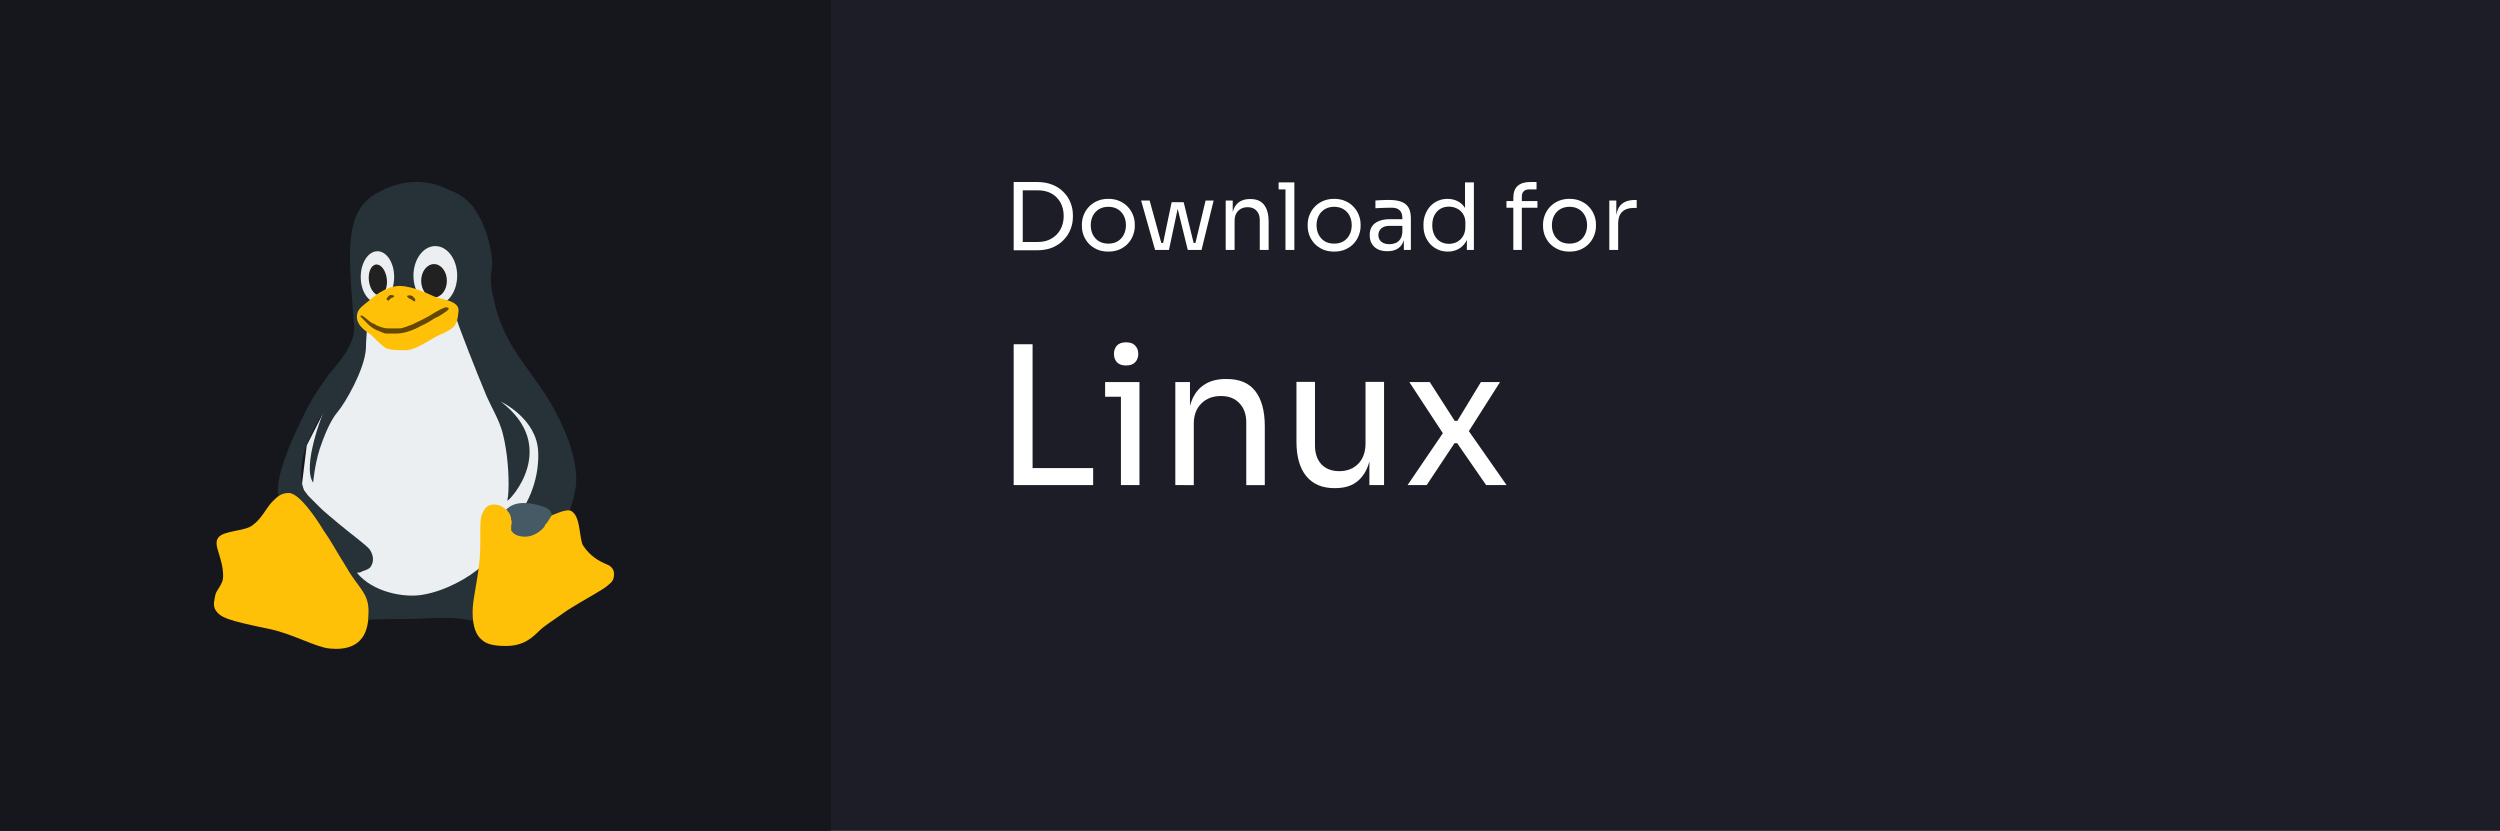
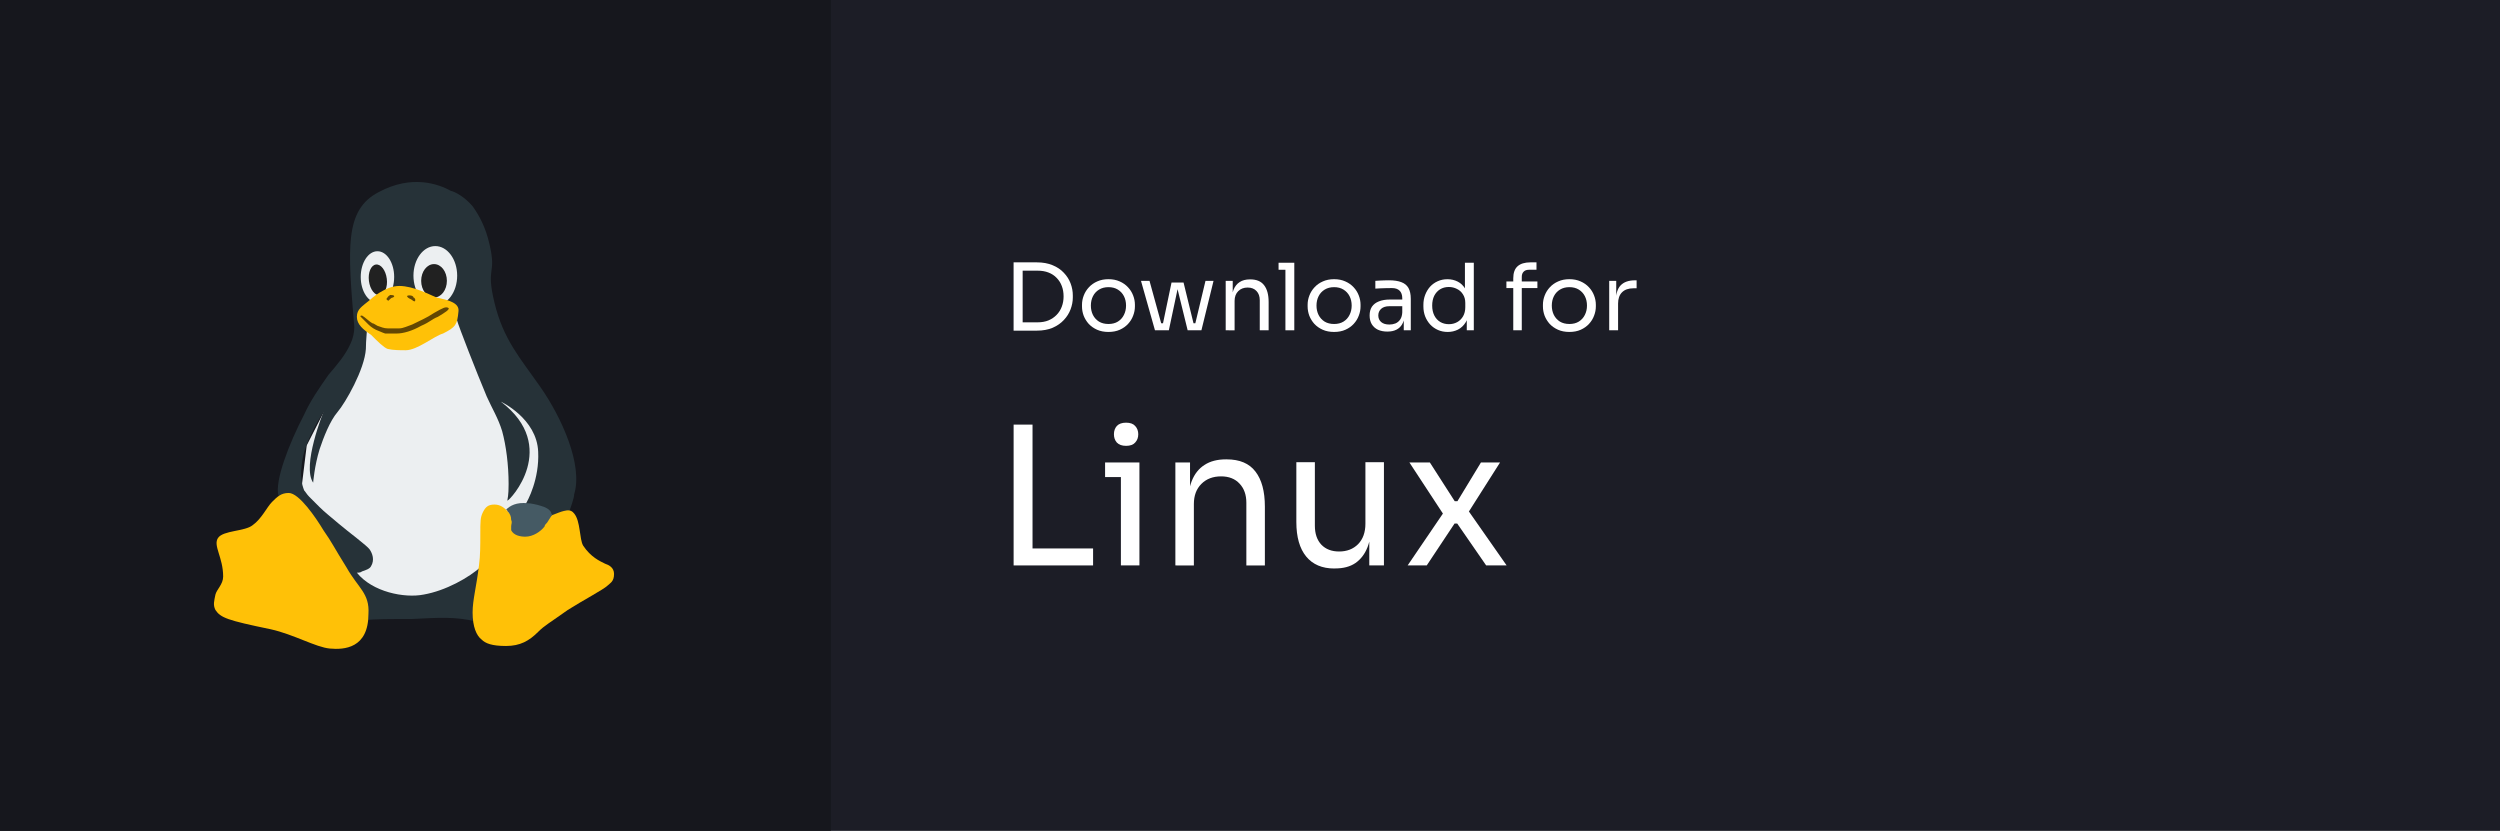
- <svg xmlns="http://www.w3.org/2000/svg" width="341.72" height="113.57" version="1.1" viewBox="0 0 90.414 30.049" id="svg56">
-   <defs id="defs60" />
-   <g transform="translate(-79.262 -63.847)" id="g54">
-     <rect x="79.262" y="63.847" width="90.414" height="30.049" fill="#1c1d26" stop-color="#000000" stroke-linecap="square" stroke-width=".916" id="rect2" />
-     <rect x="79.262" y="63.847" width="30.049" height="30.049" fill="#16171d" stop-color="#000000" stroke-linecap="square" stroke-width=".794" style="-inkscape-stroke:none;font-variation-settings:normal" id="rect4" />
-     <g aria-label="Download for" id="text10" style="font-size:3.347px;line-height:1.25;font-family:Sora;fill:#ffffff;stroke-width:0.084">
-       <path d="m 116.183,72.899 v -0.301 h 0.609 q 0.221,0 0.392,-0.07 0.174,-0.074 0.295,-0.201 0.124,-0.127 0.187,-0.298 0.064,-0.171 0.064,-0.368 0,-0.208 -0.064,-0.375 -0.064,-0.171 -0.187,-0.295 -0.12,-0.127 -0.295,-0.194 -0.171,-0.067 -0.392,-0.067 h -0.609 v -0.301 h 0.576 q 0.331,0 0.576,0.104 0.244,0.1 0.405,0.274 0.164,0.171 0.244,0.385 0.08,0.211 0.08,0.432 v 0.074 q 0,0.214 -0.08,0.428 -0.08,0.214 -0.244,0.388 -0.161,0.174 -0.405,0.281 -0.244,0.104 -0.576,0.104 z m -0.261,0 v -2.47 h 0.328 v 2.47 z" id="path7274" />
-       <path d="m 119.346,72.946 q -0.234,0 -0.412,-0.08 -0.177,-0.08 -0.301,-0.211 -0.12,-0.134 -0.184,-0.298 -0.06,-0.164 -0.06,-0.335 v -0.06 q 0,-0.171 0.064,-0.335 0.064,-0.167 0.187,-0.298 0.124,-0.134 0.301,-0.211 0.177,-0.08 0.405,-0.08 0.228,0 0.405,0.08 0.177,0.077 0.301,0.211 0.124,0.131 0.187,0.298 0.064,0.164 0.064,0.335 v 0.06 q 0,0.171 -0.064,0.335 -0.06,0.164 -0.184,0.298 -0.12,0.131 -0.298,0.211 -0.177,0.08 -0.412,0.08 z m 0,-0.288 q 0.201,0 0.341,-0.087 0.144,-0.09 0.218,-0.241 0.077,-0.151 0.077,-0.338 0,-0.191 -0.077,-0.341 -0.077,-0.151 -0.221,-0.238 -0.141,-0.087 -0.338,-0.087 -0.194,0 -0.338,0.087 -0.144,0.087 -0.221,0.238 -0.077,0.151 -0.077,0.341 0,0.187 0.074,0.338 0.077,0.151 0.218,0.241 0.144,0.087 0.345,0.087 z" id="path7276" />
-       <path d="m 121.274,72.886 0.361,-1.727 h 0.435 l 0.422,1.727 h -0.274 l -0.422,-1.72 h 0.107 l -0.365,1.72 z m -0.164,0 v -0.254 h 0.372 v 0.254 z m -0.074,0 -0.505,-1.787 h 0.308 l 0.492,1.787 z m 1.248,0 v -0.254 h 0.372 v 0.254 z m 0.151,0 0.428,-1.787 h 0.291 l -0.438,1.787 z" id="path7278" />
-       <path d="m 123.59,72.886 v -1.787 h 0.254 v 0.766 h -0.04 q 0,-0.264 0.07,-0.445 0.074,-0.184 0.221,-0.278 0.147,-0.097 0.372,-0.097 h 0.013 q 0.338,0 0.499,0.211 0.164,0.211 0.164,0.609 v 1.021 h -0.321 V 71.798 q 0,-0.208 -0.117,-0.331 -0.117,-0.127 -0.321,-0.127 -0.211,0 -0.341,0.131 -0.131,0.131 -0.131,0.348 v 1.068 z" id="path7280" />
-       <path d="m 125.752,72.886 v -2.443 h 0.321 v 2.443 z m -0.248,-2.189 v -0.254 h 0.569 v 0.254 z" id="path7282" />
-       <path d="m 127.512,72.946 q -0.234,0 -0.412,-0.08 -0.177,-0.08 -0.301,-0.211 -0.12,-0.134 -0.184,-0.298 -0.06,-0.164 -0.06,-0.335 v -0.06 q 0,-0.171 0.064,-0.335 0.064,-0.167 0.187,-0.298 0.124,-0.134 0.301,-0.211 0.177,-0.08 0.405,-0.08 0.228,0 0.405,0.08 0.177,0.077 0.301,0.211 0.124,0.131 0.187,0.298 0.064,0.164 0.064,0.335 v 0.06 q 0,0.171 -0.064,0.335 -0.06,0.164 -0.184,0.298 -0.12,0.131 -0.298,0.211 -0.177,0.08 -0.412,0.08 z m 0,-0.288 q 0.201,0 0.341,-0.087 0.144,-0.09 0.218,-0.241 0.077,-0.151 0.077,-0.338 0,-0.191 -0.077,-0.341 -0.077,-0.151 -0.221,-0.238 -0.141,-0.087 -0.338,-0.087 -0.194,0 -0.338,0.087 -0.144,0.087 -0.221,0.238 -0.077,0.151 -0.077,0.341 0,0.187 0.074,0.338 0.077,0.151 0.218,0.241 0.144,0.087 0.345,0.087 z" id="path7284" />
-       <path d="m 130.033,72.886 v -0.536 h -0.054 V 71.731 q 0,-0.184 -0.097,-0.278 -0.094,-0.094 -0.278,-0.094 -0.104,0 -0.214,0.003 -0.11,0.003 -0.211,0.007 -0.1,0.003 -0.174,0.01 v -0.281 q 0.074,-0.007 0.154,-0.01 0.084,-0.007 0.171,-0.007 0.087,-0.003 0.167,-0.003 0.274,0 0.448,0.067 0.174,0.064 0.258,0.211 0.084,0.147 0.084,0.398 v 1.131 z m -0.586,0.047 q -0.201,0 -0.348,-0.067 -0.144,-0.07 -0.224,-0.201 -0.077,-0.131 -0.077,-0.315 0,-0.191 0.084,-0.318 0.087,-0.127 0.251,-0.191 0.164,-0.067 0.395,-0.067 h 0.485 v 0.241 h -0.499 q -0.194,0 -0.298,0.094 -0.104,0.094 -0.104,0.241 0,0.147 0.104,0.238 0.104,0.09 0.298,0.09 0.114,0 0.218,-0.04 0.104,-0.044 0.171,-0.141 0.07,-0.1 0.077,-0.274 l 0.087,0.127 q -0.017,0.191 -0.094,0.321 -0.074,0.127 -0.208,0.194 -0.131,0.067 -0.318,0.067 z" id="path7286" />
-       <path d="m 131.623,72.946 q -0.191,0 -0.351,-0.07 -0.161,-0.07 -0.281,-0.197 -0.117,-0.127 -0.184,-0.295 -0.064,-0.167 -0.064,-0.361 v -0.06 q 0,-0.191 0.064,-0.358 0.064,-0.167 0.177,-0.295 0.117,-0.127 0.274,-0.197 0.161,-0.074 0.355,-0.074 0.204,0 0.372,0.087 0.167,0.084 0.274,0.264 0.107,0.181 0.12,0.469 l -0.134,-0.214 v -1.202 h 0.321 v 2.443 h -0.254 v -0.793 h 0.094 q -0.013,0.305 -0.127,0.495 -0.114,0.187 -0.288,0.274 -0.171,0.084 -0.368,0.084 z m 0.043,-0.281 q 0.164,0 0.298,-0.074 0.134,-0.074 0.214,-0.211 0.08,-0.141 0.08,-0.328 V 71.898 q 0,-0.184 -0.084,-0.311 -0.08,-0.131 -0.218,-0.197 -0.134,-0.07 -0.295,-0.07 -0.177,0 -0.315,0.084 -0.134,0.084 -0.211,0.234 -0.074,0.151 -0.074,0.355 0,0.204 0.077,0.358 0.077,0.151 0.214,0.234 0.137,0.08 0.311,0.08 z" id="path7288" />
-       <path d="m 133.992,72.886 v -1.878 q 0,-0.298 0.157,-0.438 0.157,-0.141 0.462,-0.141 h 0.221 v 0.268 h -0.274 q -0.124,0 -0.191,0.07 -0.067,0.067 -0.067,0.187 v 1.931 z m -0.248,-1.526 v -0.241 h 1.121 v 0.241 z" id="path7290" />
-       <path d="m 136.024,72.946 q -0.234,0 -0.412,-0.08 -0.177,-0.08 -0.301,-0.211 -0.12,-0.134 -0.184,-0.298 -0.06,-0.164 -0.06,-0.335 v -0.06 q 0,-0.171 0.064,-0.335 0.064,-0.167 0.187,-0.298 0.124,-0.134 0.301,-0.211 0.177,-0.08 0.405,-0.08 0.228,0 0.405,0.08 0.177,0.077 0.301,0.211 0.124,0.131 0.187,0.298 0.064,0.164 0.064,0.335 v 0.06 q 0,0.171 -0.064,0.335 -0.06,0.164 -0.184,0.298 -0.12,0.131 -0.298,0.211 -0.177,0.08 -0.412,0.08 z m 0,-0.288 q 0.201,0 0.341,-0.087 0.144,-0.09 0.218,-0.241 0.077,-0.151 0.077,-0.338 0,-0.191 -0.077,-0.341 -0.077,-0.151 -0.221,-0.238 -0.141,-0.087 -0.338,-0.087 -0.194,0 -0.338,0.087 -0.144,0.087 -0.221,0.238 -0.077,0.151 -0.077,0.341 0,0.187 0.074,0.338 0.077,0.151 0.218,0.241 0.144,0.087 0.345,0.087 z" id="path7292" />
-       <path d="m 137.463,72.886 v -1.787 h 0.254 v 0.736 h -0.013 q 0,-0.392 0.171,-0.572 0.174,-0.184 0.519,-0.184 h 0.06 v 0.288 h -0.114 q -0.268,0 -0.412,0.144 -0.144,0.141 -0.144,0.408 v 0.967 z" id="path7294" />
+ <svg xmlns="http://www.w3.org/2000/svg" width="341.72" height="113.57" version="1.1" viewBox="0 0 90.414 30.049">
+   <g transform="translate(-79.262 -63.847)">
+     <rect x="79.262" y="63.847" width="90.414" height="30.049" fill="#1c1d26" stop-color="#000000" stroke-linecap="square" stroke-width=".916" />
+     <rect x="79.262" y="63.847" width="30.049" height="30.049" fill="#16171d" stop-color="#000000" stroke-linecap="square" stroke-width=".794" style="-inkscape-stroke:none;font-variation-settings:normal" />
+     <g transform="translate(0 2.9062)" fill="#fff">
+       <g stroke-width=".084" aria-label="Download for">
+         <path d="m116.18 72.899v-.301h.609q.221 0 .392-.07.174-.074.295-.201.124-.127.187-.298.064-.171.064-.368 0-.208-.064-.375-.064-.171-.187-.295-.12-.127-.295-.194-.171-.067-.392-.067h-.609v-.301h.576q.331 0 .576.104.244.1.405.274.164.171.244.385.08.211.08.432v.074q0 .214-.08.428t-.244.388q-.161.174-.405.281-.244.104-.576.104zm-.261 0v-2.47h.328v2.47z" />
+         <path d="m119.35 72.946q-.234 0-.412-.08t-.301-.211q-.12-.134-.184-.298-.06-.164-.06-.335v-.06q0-.171.064-.335.064-.167.187-.298.124-.134.301-.211.177-.08.405-.08.228 0 .405.08.177.077.301.211.124.131.187.298.064.164.064.335v.06q0 .171-.064.335-.06.164-.184.298-.12.131-.298.211-.177.08-.412.08zm0-.288q.201 0 .341-.087.144-.09.218-.241.077-.151.077-.338 0-.191-.077-.341t-.221-.238q-.141-.087-.338-.087-.194 0-.338.087t-.221.238q-.077.151-.077.341 0 .187.074.338.077.151.218.241.144.087.345.087z" />
+         <path d="m121.27 72.886.361-1.727h.435l.422 1.727h-.274l-.422-1.72h.107l-.365 1.72zm-.164 0v-.254h.372v.254zm-.074 0-.505-1.787h.308l.492 1.787zm1.248 0v-.254h.372v.254zm.151 0 .428-1.787h.291l-.438 1.787z" />
+         <path d="m123.59 72.886v-1.787h.254v.766h-.04q0-.264.07-.445.074-.184.221-.278.147-.097.372-.097h.013q.338 0 .499.211.164.211.164.609v1.021h-.321v-1.088q0-.208-.117-.331-.117-.127-.321-.127-.211 0-.341.131t-.131.348v1.068z" />
+         <path d="m125.75 72.886v-2.443h.321v2.443zm-.248-2.189v-.254h.569v.254z" />
+         <path d="m127.51 72.946q-.234 0-.412-.08t-.301-.211q-.12-.134-.184-.298-.06-.164-.06-.335v-.06q0-.171.064-.335.064-.167.187-.298.124-.134.301-.211.177-.08.405-.08.228 0 .405.08.177.077.301.211.124.131.187.298.064.164.064.335v.06q0 .171-.064.335-.06.164-.184.298-.12.131-.298.211-.177.08-.412.08zm0-.288q.201 0 .341-.087.144-.09.218-.241.077-.151.077-.338 0-.191-.077-.341t-.221-.238q-.141-.087-.338-.087-.194 0-.338.087t-.221.238q-.077.151-.077.341 0 .187.074.338.077.151.218.241.144.087.345.087z" />
+         <path d="m130.03 72.886v-.536h-.054v-.619q0-.184-.097-.278-.094-.094-.278-.094-.104 0-.214.003t-.211.007q-.1.003-.174.01v-.281q.074-.007.154-.01.084-.007.171-.007.087-.003.167-.003.274 0 .448.067.174.064.258.211.084.147.084.398v1.131zm-.586.047q-.201 0-.348-.067-.144-.07-.224-.201-.077-.131-.077-.315 0-.191.084-.318.087-.127.251-.191.164-.067.395-.067h.485v.241h-.499q-.194 0-.298.094-.104.094-.104.241 0 .147.104.238.104.09.298.09.114 0 .218-.04.104-.044.171-.141.07-.1.077-.274l.087.127q-.017.191-.094.321-.074.127-.208.194-.131.067-.318.067z" />
+         <path d="m131.62 72.946q-.191 0-.351-.07-.161-.07-.281-.197-.117-.127-.184-.295-.064-.167-.064-.361v-.06q0-.191.064-.358t.177-.295q.117-.127.274-.197.161-.074.355-.074.204 0 .372.087.167.084.274.264.107.181.12.469l-.134-.214v-1.202h.321v2.443h-.254v-.793h.094q-.013.305-.127.495-.114.187-.288.274-.171.084-.368.084zm.043-.281q.164 0 .298-.074t.214-.211q.08-.141.08-.328v-.154q0-.184-.084-.311-.08-.131-.218-.197-.134-.07-.295-.07-.177 0-.315.084-.134.084-.211.234-.074.151-.074.355t.077.358q.077.151.214.234.137.08.311.08z" />
+         <path d="m133.99 72.886v-1.878q0-.298.157-.438t.462-.141h.221v.268h-.274q-.124 0-.191.07-.067.067-.067.187v1.931zm-.248-1.526v-.241h1.121v.241z" />
+         <path d="m136.02 72.946q-.234 0-.412-.08t-.301-.211q-.12-.134-.184-.298-.06-.164-.06-.335v-.06q0-.171.064-.335.064-.167.187-.298.124-.134.301-.211.177-.08.405-.08.228 0 .405.08.177.077.301.211.124.131.187.298.064.164.064.335v.06q0 .171-.064.335-.06.164-.184.298-.12.131-.298.211-.177.08-.412.08zm0-.288q.201 0 .341-.087.144-.09.218-.241.077-.151.077-.338 0-.191-.077-.341t-.221-.238q-.141-.087-.338-.087-.194 0-.338.087t-.221.238q-.077.151-.077.341 0 .187.074.338.077.151.218.241.144.087.345.087z" />
+         <path d="m137.46 72.886v-1.787h.254v.736h-.013q0-.392.171-.572.174-.184.519-.184h.06v.288h-.114q-.268 0-.412.144-.144.141-.144.408v.967z" />
+       </g>
+       <g stroke-width=".174" aria-label="Linux">
+         <path d="m115.92 81.39v-5.093h.684v5.093zm.544 0v-.614h2.33v.614z" />
+         <path d="m119.8 81.39v-3.725h.67v3.725zm-.572-3.195v-.53h1.242v.53zm.76-1.13q-.223 0-.335-.119-.105-.119-.105-.3 0-.181.105-.3.112-.119.335-.119.223 0 .328.119.112.119.112.3 0 .181-.112.3-.105.119-.328.119z" />
+         <path d="m121.77 81.39v-3.725h.53v1.598h-.084q0-.551.147-.928.153-.384.46-.579.307-.202.774-.202h.028q.705 0 1.04.44.342.44.342 1.27v2.128h-.67v-2.267q0-.433-.244-.691-.244-.265-.67-.265-.44 0-.712.272-.272.272-.272.726v2.225z" />
+         <path d="m127.52 81.501q-.663 0-1.019-.433-.356-.433-.356-1.249v-2.163h.67v2.295q0 .44.237.691.237.244.642.244.419 0 .684-.265.265-.272.265-.74v-2.225h.67v3.732h-.53v-1.598h.084q0 .551-.146.935-.147.377-.44.579-.286.195-.733.195z" />
+         <path d="m130.17 81.39 1.333-1.96-.021.14-1.249-1.905h.74l.9 1.402h.098l.851-1.402h.691l-1.179 1.856.021-.126 1.395 1.995h-.74l-1.046-1.514h-.098l-1.005 1.514z" />
+       </g>
    </g>
-     <g aria-label="Linux" id="text16" style="font-size:6.976px;line-height:1.25;font-family:Sora;fill:#ffffff;stroke-width:0.174">
-       <path d="m 115.922,81.39 v -5.093 h 0.684 v 5.093 z m 0.544,0 v -0.614 h 2.33 v 0.614 z" id="path7297" />
-       <path d="m 119.801,81.39 v -3.725 h 0.67 v 3.725 z m -0.572,-3.195 v -0.53 h 1.242 v 0.53 z m 0.76,-1.13 q -0.223,0 -0.335,-0.119 -0.105,-0.119 -0.105,-0.3 0,-0.181 0.105,-0.3 0.112,-0.119 0.335,-0.119 0.223,0 0.328,0.119 0.112,0.119 0.112,0.3 0,0.181 -0.112,0.3 -0.105,0.119 -0.328,0.119 z" id="path7299" />
-       <path d="m 121.768,81.39 v -3.725 h 0.53 v 1.598 h -0.084 q 0,-0.551 0.147,-0.928 0.153,-0.384 0.46,-0.579 0.307,-0.202 0.774,-0.202 h 0.028 q 0.705,0 1.039,0.44 0.342,0.44 0.342,1.27 v 2.128 h -0.67 v -2.267 q 0,-0.433 -0.244,-0.691 -0.244,-0.265 -0.67,-0.265 -0.44,0 -0.712,0.272 -0.272,0.272 -0.272,0.726 v 2.225 z" id="path7301" />
-       <path d="m 127.524,81.501 q -0.663,0 -1.019,-0.433 -0.356,-0.433 -0.356,-1.249 V 77.657 h 0.67 v 2.295 q 0,0.44 0.237,0.691 0.237,0.244 0.642,0.244 0.419,0 0.684,-0.265 0.265,-0.272 0.265,-0.739 V 77.657 h 0.67 v 3.732 h -0.53 v -1.598 h 0.084 q 0,0.551 -0.146,0.935 -0.147,0.377 -0.44,0.579 -0.286,0.195 -0.733,0.195 z" id="path7303" />
-       <path d="m 130.168,81.39 1.333,-1.96 -0.021,0.14 -1.249,-1.905 h 0.74 l 0.9,1.402 h 0.098 l 0.851,-1.402 h 0.691 l -1.179,1.856 0.021,-0.126 1.395,1.995 h -0.74 l -1.046,-1.514 h -0.098 l -1.005,1.514 z" id="path7305" />
-     </g>
-     <g transform="matrix(.46503 0 0 .46503 82.868 66.748)" id="g52">
-       <polygon points="16.1 28.4 15.6 32.5 17.4 38.3 21.5 40.6 27.7 40.6 33.5 36.2 36.1 29.3 30.1 22 28.4 17.9 20.1 18.2 20.2 20.5 18.6 23.5" fill="#eceff1" id="polygon18" />
-       <path d="m34.3 23.9c-1.6-2.3-2.9-3.7-3.6-6.6s.2-2.1-.4-4.6c-.3-1.3-.8-2.2-1.3-2.9-.6-.7-1.3-1.1-1.7-1.2-.9-.5-3-1.3-5.6.1-2.7 1.4-2.4 4.4-1.9 10.5 0 .4-.1.9-.3 1.3-.4.9-1.1 1.7-1.7 2.4-.7 1-1.4 2-1.9 3.1-1.2 2.3-2.3 5.2-2 6.3.5-.1 6.8 9.5 6.8 9.7.4-.1 2.1-.1 3.6-.1 2.1-.1 3.3-.2 5 .2 0-.3-.1-.6-.1-.9 0-.6.1-1.1.2-1.8.1-.5.2-1 .3-1.6-1 .9-2.8 1.9-4.5 2.2-1.5.3-4-.2-5.2-1.7.1 0 .3 0 .4-.1.3-.1.6-.2.7-.4.3-.5.1-1-.1-1.3s-1.7-1.4-2.4-2-1.1-.9-1.5-1.3l-.8-.8c-.2-.2-.3-.4-.4-.5-.2-.5-.3-1.1-.2-1.9.1-1.1.5-2 1-3 .2-.4.7-1.2.7-1.2s-1.7 4.2-.8 5.5c0 0 .1-1.3.5-2.6.3-.9.8-2.2 1.4-2.9s2.1-3.3 2.2-4.9c0-.7.1-1.4.1-1.9-.4-.4 6.6-1.4 7-.3.1.4 1.5 4 2.3 5.9.4.9.9 1.7 1.2 2.7.3 1.1.5 2.6.5 4.1 0 .3 0 .8-.1 1.3.2 0 4.1-4.2-.5-7.7 0 0 2.8 1.3 2.9 3.9.1 2.1-.8 3.8-1 4.1.1 0 2.1.9 2.2.9.4 0 1.2-.3 1.2-.3.1-.3.4-1.1.4-1.4.7-2.3-1-6-2.6-8.3z" fill="#263238" id="path20" />
-       <g fill="#eceff1" id="g26">
-         <ellipse cx="21.6" cy="15.3" rx="1.3" ry="2" id="ellipse22" />
-         <ellipse cx="26.1" cy="15.2" rx="1.7" ry="2.3" id="ellipse24" />
+     <g transform="matrix(.46503 0 0 .46503 82.868 66.748)">
+       <polygon points="16.1 28.4 15.6 32.5 17.4 38.3 21.5 40.6 27.7 40.6 33.5 36.2 36.1 29.3 30.1 22 28.4 17.9 20.1 18.2 20.2 20.5 18.6 23.5" fill="#eceff1" />
+       <path d="m34.3 23.9c-1.6-2.3-2.9-3.7-3.6-6.6s.2-2.1-.4-4.6c-.3-1.3-.8-2.2-1.3-2.9-.6-.7-1.3-1.1-1.7-1.2-.9-.5-3-1.3-5.6.1-2.7 1.4-2.4 4.4-1.9 10.5 0 .4-.1.9-.3 1.3-.4.9-1.1 1.7-1.7 2.4-.7 1-1.4 2-1.9 3.1-1.2 2.3-2.3 5.2-2 6.3.5-.1 6.8 9.5 6.8 9.7.4-.1 2.1-.1 3.6-.1 2.1-.1 3.3-.2 5 .2 0-.3-.1-.6-.1-.9 0-.6.1-1.1.2-1.8.1-.5.2-1 .3-1.6-1 .9-2.8 1.9-4.5 2.2-1.5.3-4-.2-5.2-1.7.1 0 .3 0 .4-.1.3-.1.6-.2.7-.4.3-.5.1-1-.1-1.3s-1.7-1.4-2.4-2-1.1-.9-1.5-1.3l-.8-.8c-.2-.2-.3-.4-.4-.5-.2-.5-.3-1.1-.2-1.9.1-1.1.5-2 1-3 .2-.4.7-1.2.7-1.2s-1.7 4.2-.8 5.5c0 0 .1-1.3.5-2.6.3-.9.8-2.2 1.4-2.9s2.1-3.3 2.2-4.9c0-.7.1-1.4.1-1.9-.4-.4 6.6-1.4 7-.3.1.4 1.5 4 2.3 5.9.4.9.9 1.7 1.2 2.7.3 1.1.5 2.6.5 4.1 0 .3 0 .8-.1 1.3.2 0 4.1-4.2-.5-7.7 0 0 2.8 1.3 2.9 3.9.1 2.1-.8 3.8-1 4.1.1 0 2.1.9 2.2.9.4 0 1.2-.3 1.2-.3.1-.3.4-1.1.4-1.4.7-2.3-1-6-2.6-8.3z" fill="#263238" />
+       <g fill="#eceff1">
+         <ellipse cx="21.6" cy="15.3" rx="1.3" ry="2" />
+         <ellipse cx="26.1" cy="15.2" rx="1.7" ry="2.3" />
      </g>
-       <g fill="#212121" id="g32">
-         <ellipse transform="matrix(-.1254 -.9921 .9921 -.1254 8.9754 38.997)" cx="21.7" cy="15.5" rx="1.2" ry=".7" id="ellipse28" />
-         <ellipse cx="26" cy="15.6" rx="1" ry="1.3" id="ellipse30" />
+       <g fill="#212121">
+         <ellipse transform="matrix(-.1254 -.9921 .9921 -.1254 8.9754 38.997)" cx="21.7" cy="15.5" rx="1.2" ry=".7" />
+         <ellipse cx="26" cy="15.6" rx="1" ry="1.3" />
      </g>
-       <g fill="#ffc107" id="g40">
-         <path d="m39.3 37.6c-.4-.2-1.1-.5-1.7-1.4-.3-.5-.2-1.9-.7-2.5-.3-.4-.7-.2-.8-.2-.9.2-3 1.6-4.4 0-.2-.2-.5-.5-1-.5s-.7.2-.9.6-.2.7-.2 1.7c0 .8 0 1.7-.1 2.4-.2 1.7-.5 2.7-.5 3.7 0 1.1.3 1.8.7 2.1.3.3.8.5 1.9.5s1.8-.4 2.5-1.1c.5-.5.9-.7 2.3-1.7 1.1-.7 2.8-1.6 3.1-1.9.2-.2.5-.3.5-.9 0-.5-.4-.7-.7-.8z" id="path34" />
-         <path d="m19.2 37.9c-1-1.6-1.1-1.9-1.8-2.9-.6-1-1.9-2.9-2.7-2.9-.6 0-.9.3-1.3.7s-.8 1.3-1.5 1.8c-.6.5-2.3.4-2.7 1s.4 1.5.4 3c0 .6-.5 1-.6 1.4-.1.5-.2.8 0 1.2.4.6.9.8 4.3 1.5 1.8.4 3.5 1.4 4.6 1.5s3 0 3-2.7c.1-1.6-.8-2-1.7-3.6z" id="path36" />
-         <path d="m21.1 19.8c-.6-.4-1.1-.8-1.1-1.4s.4-.8 1-1.3c.1-.1 1.2-1.1 2.3-1.1s2.4.7 2.9.9c.9.2 1.8.4 1.7 1.1-.1 1-.2 1.2-1.2 1.7-.7.2-2 1.3-2.9 1.3-.4 0-1 0-1.4-.1-.3-.1-.8-.6-1.3-1.1z" id="path38" />
+       <g fill="#ffc107">
+         <path d="m39.3 37.6c-.4-.2-1.1-.5-1.7-1.4-.3-.5-.2-1.9-.7-2.5-.3-.4-.7-.2-.8-.2-.9.2-3 1.6-4.4 0-.2-.2-.5-.5-1-.5s-.7.2-.9.6-.2.7-.2 1.7c0 .8 0 1.7-.1 2.4-.2 1.7-.5 2.7-.5 3.7 0 1.1.3 1.8.7 2.1.3.3.8.5 1.9.5s1.8-.4 2.5-1.1c.5-.5.9-.7 2.3-1.7 1.1-.7 2.8-1.6 3.1-1.9.2-.2.5-.3.5-.9 0-.5-.4-.7-.7-.8z" />
+         <path d="m19.2 37.9c-1-1.6-1.1-1.9-1.8-2.9-.6-1-1.9-2.9-2.7-2.9-.6 0-.9.3-1.3.7s-.8 1.3-1.5 1.8c-.6.5-2.3.4-2.7 1s.4 1.5.4 3c0 .6-.5 1-.6 1.4-.1.5-.2.8 0 1.2.4.6.9.8 4.3 1.5 1.8.4 3.5 1.4 4.6 1.5s3 0 3-2.7c.1-1.6-.8-2-1.7-3.6z" />
+         <path d="m21.1 19.8c-.6-.4-1.1-.8-1.1-1.4s.4-.8 1-1.3c.1-.1 1.2-1.1 2.3-1.1s2.4.7 2.9.9c.9.2 1.8.4 1.7 1.1-.1 1-.2 1.2-1.2 1.7-.7.2-2 1.3-2.9 1.3-.4 0-1 0-1.4-.1-.3-.1-.8-.6-1.3-1.1z" />
      </g>
-       <g fill="#634703" id="g48">
-         <path d="m20.9 19c.2.2.5.4.8.5.2.1.5.2.5.2h.9c.5 0 1.2-.2 1.9-.6.7-.3.8-.5 1.3-.7.5-.3 1-.6.8-.7s-.4 0-1.1.4c-.6.4-1.1.6-1.7.9-.3.1-.7.3-1 .3h-.9c-.3 0-.5-.1-.8-.2-.2-.1-.3-.2-.4-.2-.2-.1-.6-.5-.8-.6 0 0-.2 0-.1.1l.6.6z" id="path42" />
-         <path d="m23.9 16.8c.1.2.3.2.4.3s.2.1.2.1c.1-.1 0-.3-.1-.3 0-.2-.5-.2-.5-.1z" id="path44" />
-         <path d="m22.3 17c0 .1.2.2.2.1.1-.1.2-.2.3-.2.2-.1.1-.2-.2-.2-.2.1-.2.2-.3.3z" id="path46" />
+       <g fill="#634703">
+         <path d="m20.9 19c.2.2.5.4.8.5.2.1.5.2.5.2h.9c.5 0 1.2-.2 1.9-.6.7-.3.8-.5 1.3-.7.5-.3 1-.6.8-.7s-.4 0-1.1.4c-.6.4-1.1.6-1.7.9-.3.1-.7.3-1 .3h-.9c-.3 0-.5-.1-.8-.2-.2-.1-.3-.2-.4-.2-.2-.1-.6-.5-.8-.6 0 0-.2 0-.1.1l.6.6z" />
+         <path d="m23.9 16.8c.1.2.3.2.4.3s.2.1.2.1c.1-.1 0-.3-.1-.3 0-.2-.5-.2-.5-.1z" />
+         <path d="m22.3 17c0 .1.2.2.2.1.1-.1.2-.2.3-.2.2-.1.1-.2-.2-.2-.2.1-.2.2-.3.3z" />
      </g>
-       <path d="m32 34.7v.3c.2.4.7.5 1.1.5.6 0 1.2-.4 1.5-.8 0-.1.1-.2.2-.3.2-.3.3-.5.4-.6 0 0-.1-.1-.1-.2-.1-.2-.4-.4-.8-.5-.3-.1-.8-.2-1-.2-.9-.1-1.4.2-1.7.5 0 0 .1 0 .1.1.2.2.3.4.3.7.1.2 0 .3 0 .5z" fill="#455a64" id="path50" />
+       <path d="m32 34.7v.3c.2.4.7.5 1.1.5.6 0 1.2-.4 1.5-.8 0-.1.1-.2.2-.3.2-.3.3-.5.4-.6 0 0-.1-.1-.1-.2-.1-.2-.4-.4-.8-.5-.3-.1-.8-.2-1-.2-.9-.1-1.4.2-1.7.5 0 0 .1 0 .1.1.2.2.3.4.3.7.1.2 0 .3 0 .5z" fill="#455a64" />
    </g>
  </g>
</svg>
